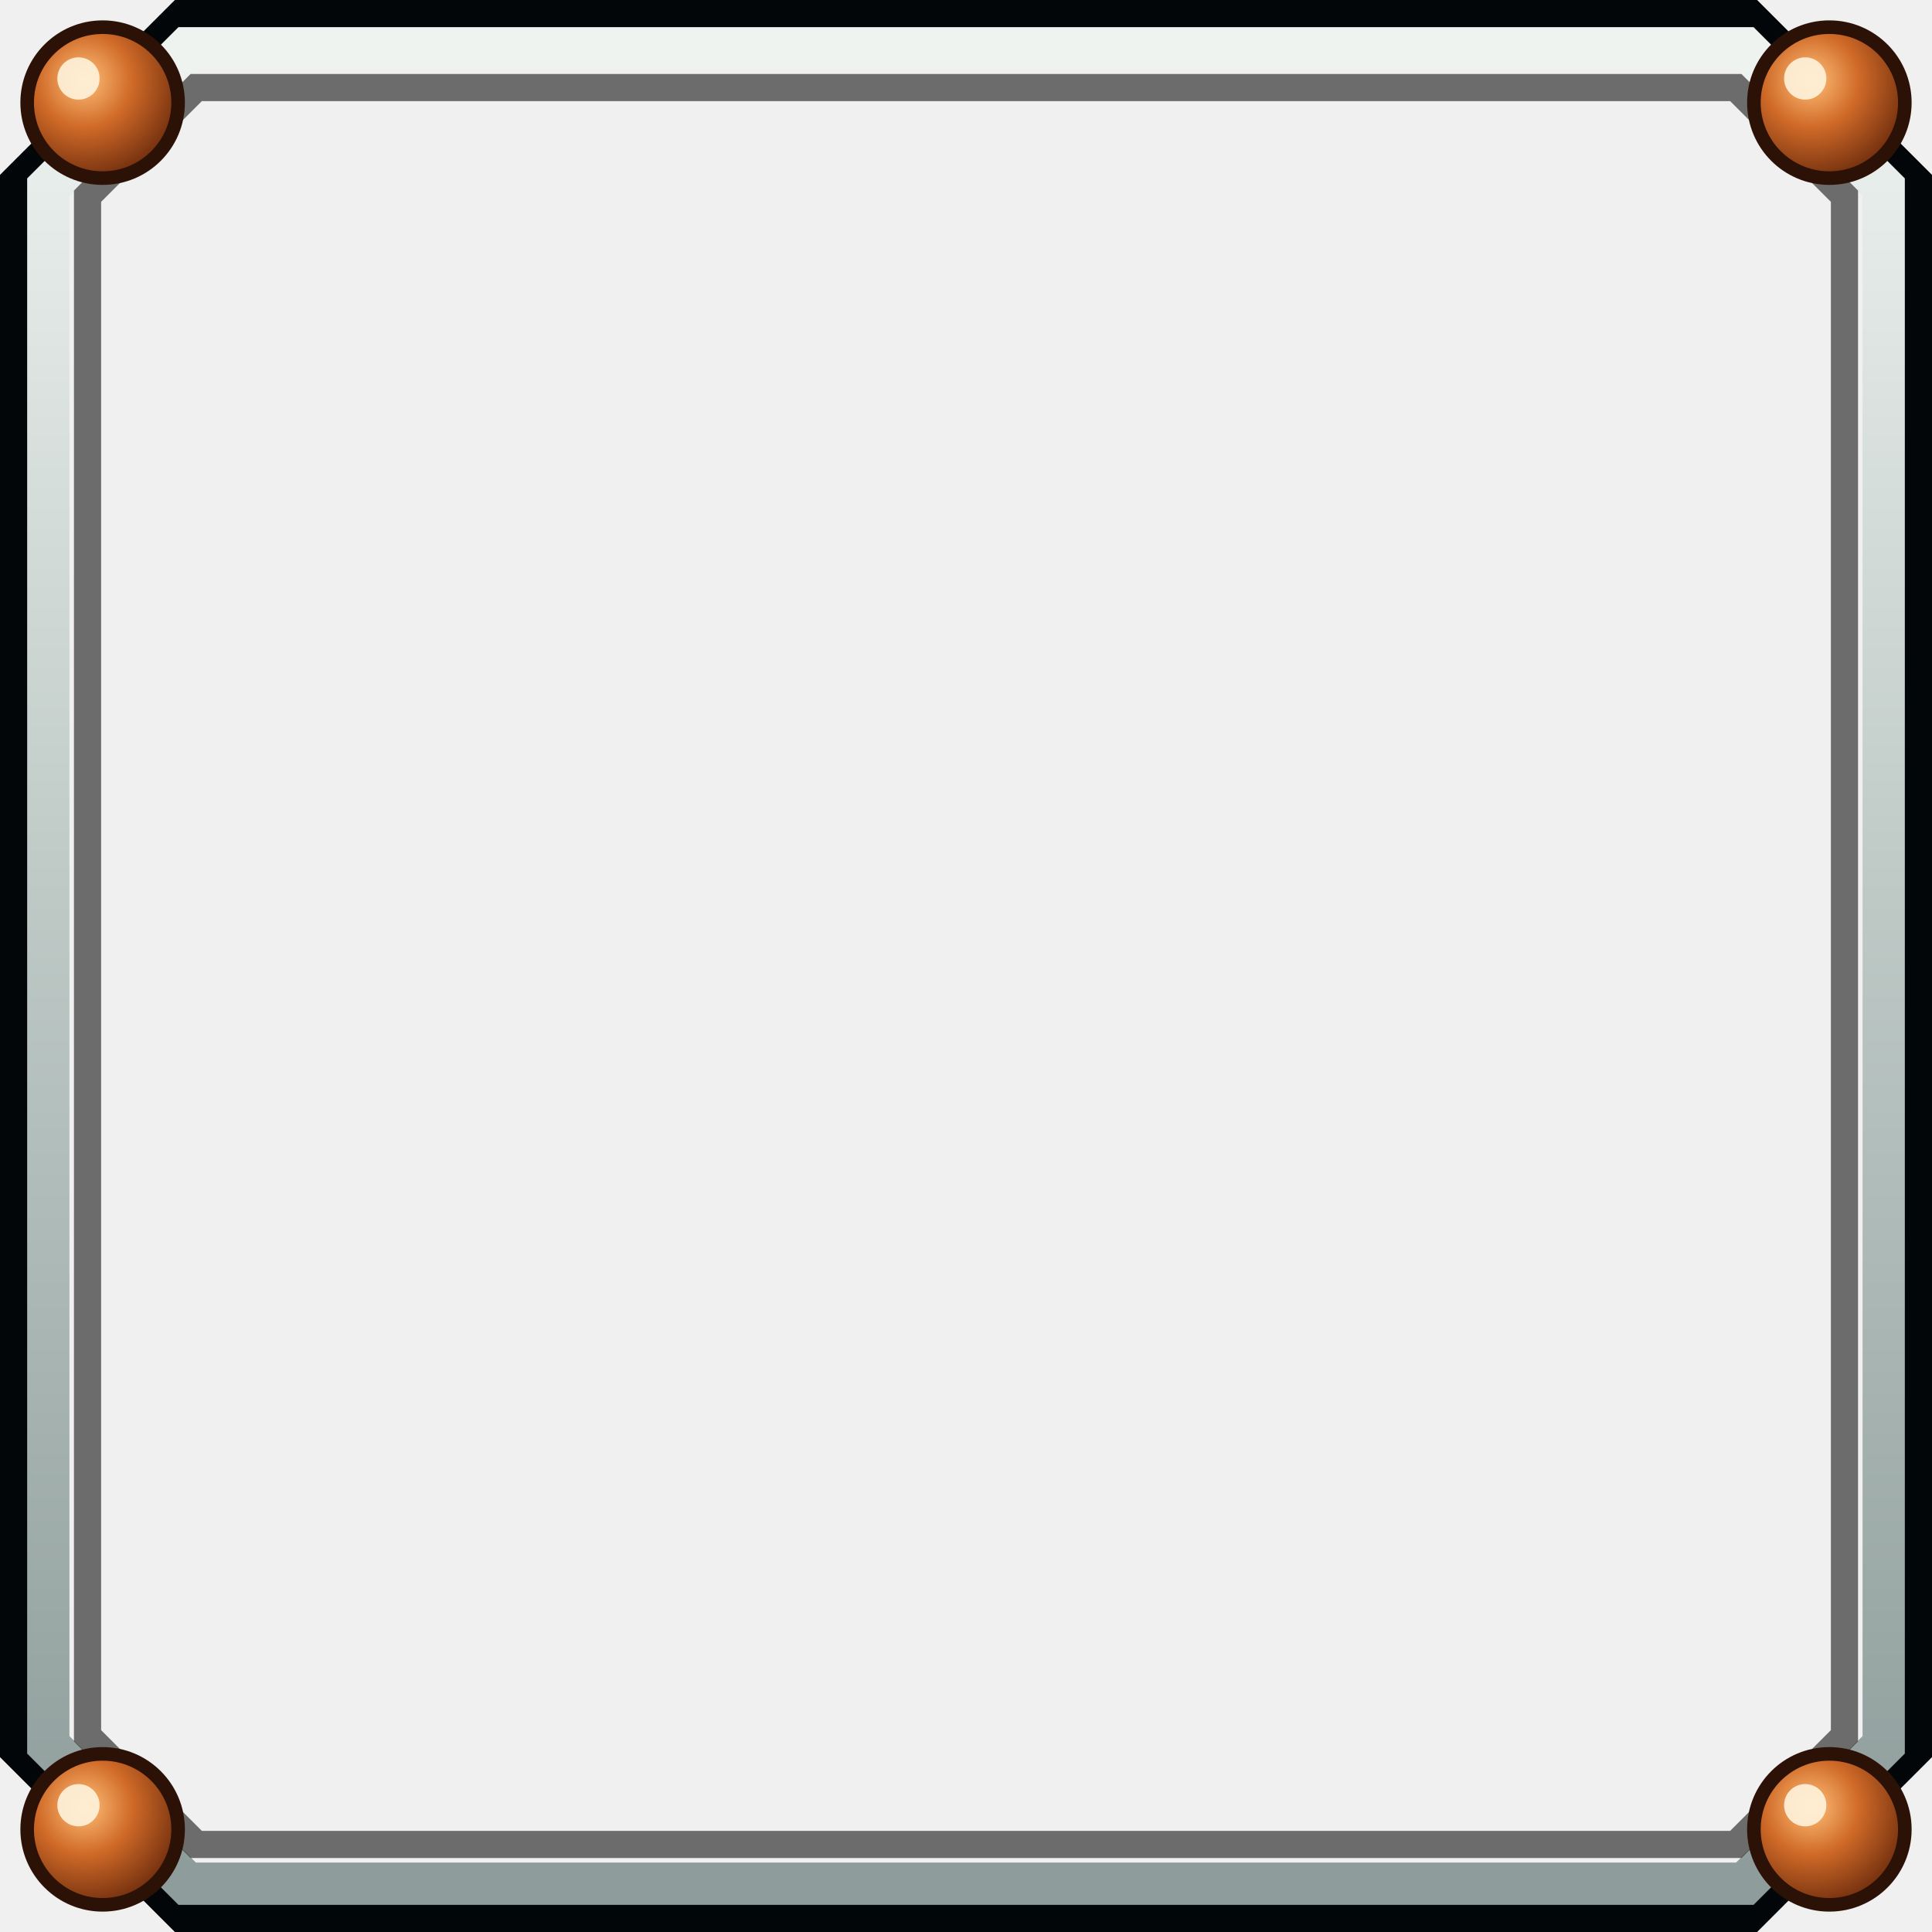
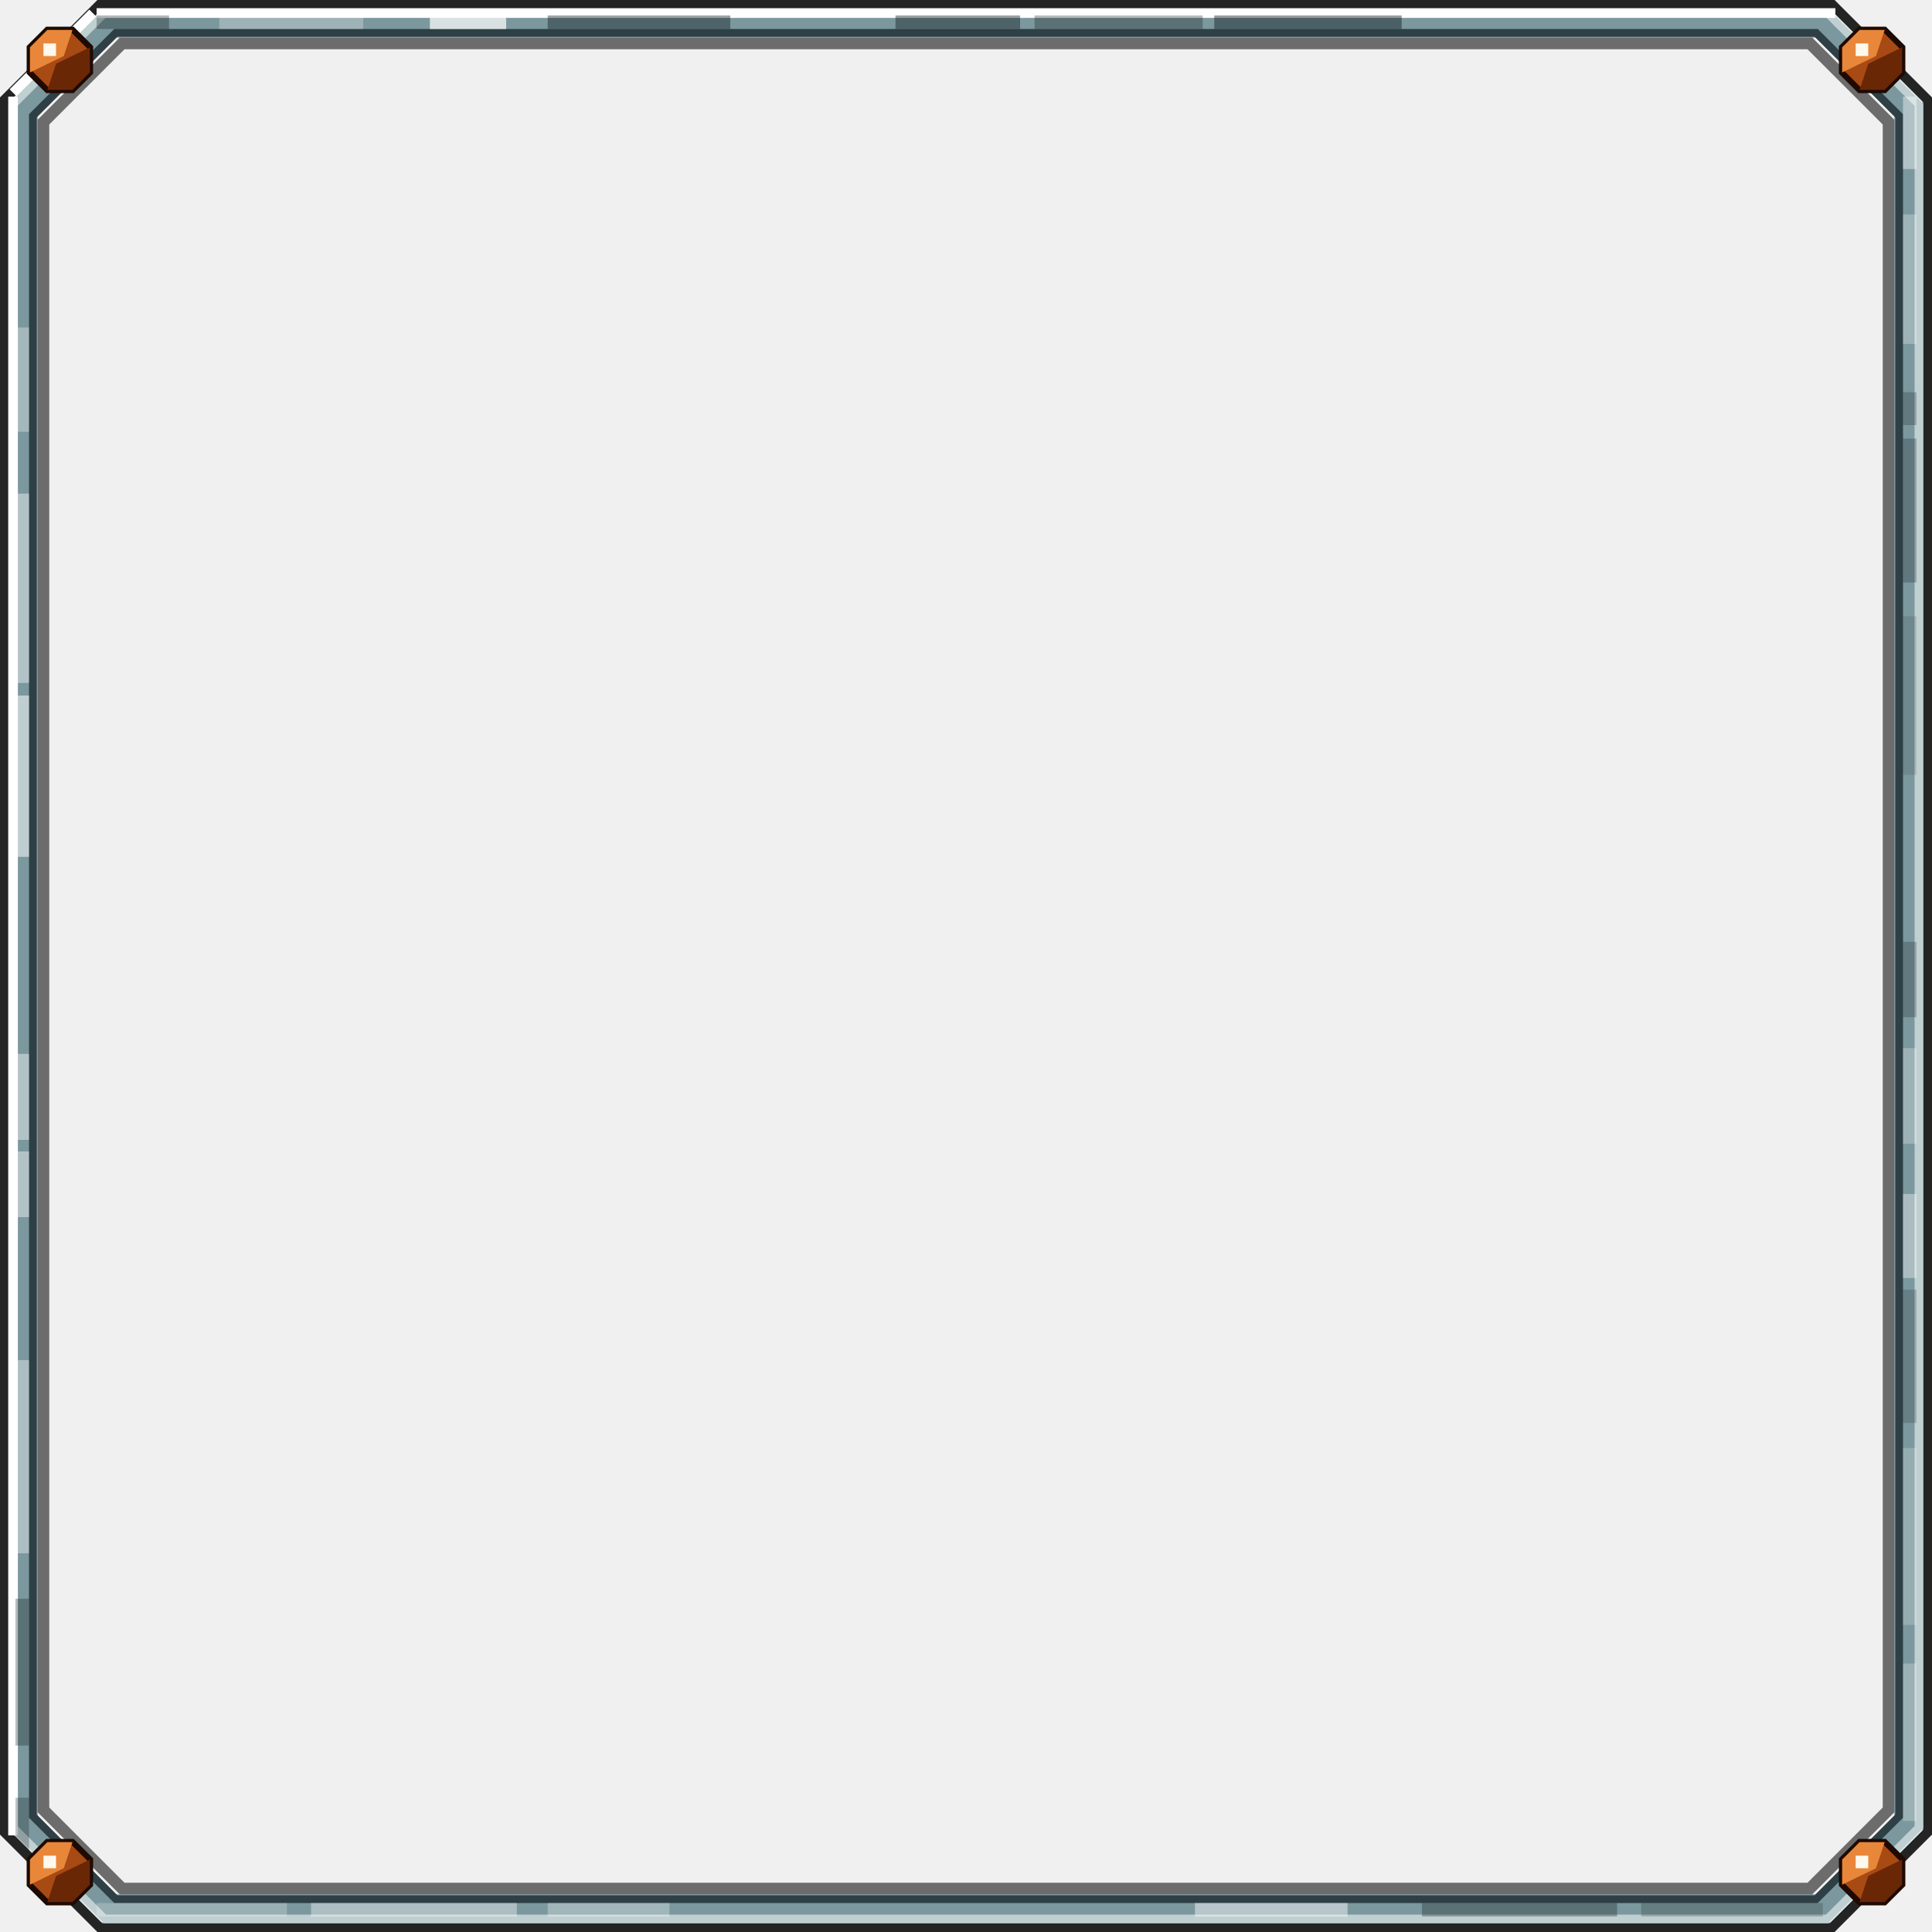
- <svg xmlns="http://www.w3.org/2000/svg" width="64" height="64" viewBox="0 0 64 64">
+ <svg xmlns="http://www.w3.org/2000/svg" width="200" height="200" viewBox="0 0 200 200">
  <defs>
-     <linearGradient id="s" x1="0" y1="0" x2="0" y2="1">
-       <stop stop-color="#eef3f0" />
-       <stop offset=".45" stop-color="#bfcac7" />
-       <stop offset="1" stop-color="#8e9d9b" />
-     </linearGradient>
-     <radialGradient id="r" cx=".38" cy=".35" r=".7">
-       <stop stop-color="#ffc17a" />
-       <stop offset=".45" stop-color="#d06a28" />
-       <stop offset="1" stop-color="#6a2a0c" />
+     <radialGradient id="cu" cx=".35" cy=".3" r=".75">
+       <stop stop-color="#f3a35a" />
+       <stop offset=".5" stop-color="#c25a1a" />
+       <stop offset="1" stop-color="#5e2207" />
    </radialGradient>
+     <clipPath id="bd">
+       <path fill-rule="evenodd" d="M10.53 0.90H189.47L199.10 10.53V189.47L189.47 199.10H10.53L0.90 189.47V10.53ZM12.29 3.90H187.71L196.10 12.29V187.71L187.71 196.10H12.29L3.90 187.71V12.29Z" />
+     </clipPath>
  </defs>
-   <path d="M6.0 0.5H58.0L63.5 6.0V58.0L58.0 63.5H6.0L0.5 58.0V6.0Z" fill="none" stroke="#020609" stroke-width="1" />
-   <path d="M6.2 1.6H57.8L62.4 6.2V57.8L57.8 62.4H6.2L1.6 57.8V6.2Z" fill="none" stroke="url(#s)" stroke-width="1.4" />
-   <path d="M6.5 2.9H57.5L61.1 6.5V57.5L57.5 61.1H6.5L2.9 57.5V6.5Z" fill="none" stroke="#000" stroke-opacity=".55" stroke-width=".9" />
-   <circle cx="3.4" cy="3.4" r="2.5" fill="url(#r)" stroke="#2c1206" stroke-width=".45" />
-   <circle cx="2.6" cy="2.6" r=".7" fill="#fff3dc" fill-opacity=".9" />
-   <circle cx="60.6" cy="3.4" r="2.5" fill="url(#r)" stroke="#2c1206" stroke-width=".45" />
-   <circle cx="59.8" cy="2.6" r=".7" fill="#fff3dc" fill-opacity=".9" />
-   <circle cx="3.4" cy="60.6" r="2.5" fill="url(#r)" stroke="#2c1206" stroke-width=".45" />
-   <circle cx="2.6" cy="59.8" r=".7" fill="#fff3dc" fill-opacity=".9" />
-   <circle cx="60.6" cy="60.6" r="2.5" fill="url(#r)" stroke="#2c1206" stroke-width=".45" />
-   <circle cx="59.8" cy="59.8" r=".7" fill="#fff3dc" fill-opacity=".9" />
+   <path d="M10.29 0.50H189.71L199.50 10.29V189.71L189.71 199.50H10.29L0.50 189.71V10.29Z" fill="none" stroke="#000" stroke-opacity=".85" stroke-width="1" />
+   <path d="M11.41 2.40H188.59L197.60 11.41V188.59L188.59 197.60H11.41L2.40 188.59V11.41Z" fill="none" stroke="#7b989e" stroke-width="3" />
+   <path d="M10.79 1.35H189.21L198.65 10.79V189.21L189.21 198.65H10.79L1.35 189.21V10.79Z" fill="none" stroke="#d6e3e2" stroke-opacity=".75" stroke-width=".9" />
+   <path d="M10.00 1.35H190.00M1.35 10.00V190.00M9.60 1.35L1.35 9.60" fill="none" stroke="#ffffff" stroke-width="1" />
+   <path d="M11.99 3.40H188.01L196.60 11.99V188.01L188.01 196.60H11.99L3.40 188.01V11.99Z" fill="none" stroke="#1c2a30" stroke-opacity=".8" stroke-width=".8" />
+   <g clip-path="url(#bd)">
+     <rect x="10.0" y="1.60" width="7.5" height="1.40" fill="#0b1418" fill-opacity="0.31" />
+     <rect x="22.7" y="1.60" width="14.9" height="1.40" fill="#ffffff" fill-opacity="0.26" />
+     <rect x="44.5" y="1.60" width="7.9" height="1.40" fill="#ffffff" fill-opacity="0.70" />
+     <rect x="56.7" y="1.60" width="18.9" height="1.40" fill="#0b1418" fill-opacity="0.39" />
+     <rect x="92.7" y="1.60" width="12.9" height="1.40" fill="#0b1418" fill-opacity="0.40" />
+     <rect x="107.1" y="1.60" width="17.4" height="1.40" fill="#0b1418" fill-opacity="0.29" />
+     <rect x="125.7" y="1.60" width="19.4" height="1.40" fill="#0b1418" fill-opacity="0.42" />
+     <rect x="10.0" y="197.00" width="19.7" height="1.40" fill="#ffffff" fill-opacity="0.22" />
+     <rect x="32.2" y="197.00" width="21.3" height="1.40" fill="#ffffff" fill-opacity="0.37" />
+     <rect x="56.7" y="197.00" width="12.6" height="1.40" fill="#ffffff" fill-opacity="0.29" />
+     <rect x="123.7" y="197.00" width="15.8" height="1.40" fill="#ffffff" fill-opacity="0.45" />
+     <rect x="147.2" y="197.00" width="20.2" height="1.40" fill="#0b1418" fill-opacity="0.29" />
+     <rect x="169.9" y="197.00" width="18.8" height="1.40" fill="#0b1418" fill-opacity="0.20" />
+     <rect x="1.60" y="33.9" width="1.40" height="10.8" fill="#ffffff" fill-opacity="0.31" />
+     <rect x="1.60" y="51.1" width="1.40" height="19.6" fill="#ffffff" fill-opacity="0.42" />
+     <rect x="1.60" y="72.0" width="1.40" height="16.7" fill="#ffffff" fill-opacity="0.52" />
+     <rect x="1.60" y="109.1" width="1.40" height="8.9" fill="#ffffff" fill-opacity="0.42" />
+     <rect x="1.60" y="119.2" width="1.40" height="6.8" fill="#ffffff" fill-opacity="0.42" />
+     <rect x="1.60" y="140.8" width="1.40" height="20.0" fill="#ffffff" fill-opacity="0.37" />
+     <rect x="1.60" y="165.5" width="1.40" height="15.2" fill="#0b1418" fill-opacity="0.29" />
+     <rect x="1.60" y="186.1" width="1.40" height="20.9" fill="#0b1418" fill-opacity="0.26" />
+     <rect x="197.00" y="10.0" width="1.40" height="7.5" fill="#ffffff" fill-opacity="0.41" />
+     <rect x="197.00" y="22.2" width="1.40" height="13.4" fill="#ffffff" fill-opacity="0.26" />
+     <rect x="197.00" y="40.6" width="1.40" height="3.4" fill="#0b1418" fill-opacity="0.23" />
+     <rect x="197.00" y="45.4" width="1.40" height="14.9" fill="#0b1418" fill-opacity="0.24" />
+     <rect x="197.00" y="63.8" width="1.40" height="16.4" fill="#0b1418" fill-opacity="0.12" />
+     <rect x="197.00" y="97.5" width="1.40" height="7.8" fill="#0b1418" fill-opacity="0.23" />
+     <rect x="197.00" y="108.5" width="1.40" height="9.9" fill="#ffffff" fill-opacity="0.25" />
+     <rect x="197.00" y="123.6" width="1.40" height="8.7" fill="#ffffff" fill-opacity="0.36" />
+     <rect x="197.00" y="133.5" width="1.40" height="13.8" fill="#0b1418" fill-opacity="0.18" />
+     <rect x="197.00" y="149.9" width="1.40" height="18.3" fill="#ffffff" fill-opacity="0.20" />
+     <rect x="197.00" y="172.2" width="1.40" height="16.3" fill="#ffffff" fill-opacity="0.24" />
+   </g>
+   <path d="M12.64 4.50H187.36L195.50 12.64V187.36L187.36 195.50H12.64L4.50 187.36V12.64Z" fill="none" stroke="#000" stroke-opacity=".55" stroke-width="1.2" />
+   <path d="M9.34 7.50L7.50 9.34L4.90 9.34L3.06 7.50L3.06 4.90L4.90 3.06L7.50 3.06L9.34 4.90Z" fill="#a84a14" stroke="#1e0a01" stroke-width=".6" />
+   <path d="M3.10 7.50L3.10 4.90L4.90 3.10L7.50 3.10L6.60 5.80Z" fill="#e8873a" />
+   <path d="M9.30 4.90L9.30 7.50L7.50 9.30L4.90 9.30L5.80 6.60Z" fill="#6a2706" />
+   <rect x="4.50" y="4.50" width="1.3" height="1.3" fill="#fff8ec" />
+   <path d="M196.94 7.50L195.10 9.34L192.50 9.34L190.66 7.50L190.66 4.90L192.50 3.06L195.10 3.06L196.94 4.90Z" fill="#a84a14" stroke="#1e0a01" stroke-width=".6" />
+   <path d="M190.70 7.50L190.70 4.90L192.50 3.10L195.10 3.10L194.20 5.80Z" fill="#e8873a" />
+   <path d="M196.90 4.90L196.90 7.50L195.10 9.30L192.50 9.30L193.40 6.60Z" fill="#6a2706" />
+   <rect x="192.10" y="4.50" width="1.3" height="1.3" fill="#fff8ec" />
+   <path d="M9.34 195.10L7.50 196.94L4.90 196.94L3.06 195.10L3.06 192.50L4.90 190.66L7.50 190.66L9.34 192.50Z" fill="#a84a14" stroke="#1e0a01" stroke-width=".6" />
+   <path d="M3.10 195.10L3.10 192.50L4.90 190.70L7.50 190.70L6.60 193.40Z" fill="#e8873a" />
+   <path d="M9.30 192.50L9.30 195.10L7.50 196.90L4.90 196.90L5.80 194.20Z" fill="#6a2706" />
+   <rect x="4.50" y="192.10" width="1.3" height="1.3" fill="#fff8ec" />
+   <path d="M196.94 195.10L195.10 196.94L192.50 196.94L190.66 195.10L190.66 192.50L192.50 190.66L195.10 190.66L196.94 192.50Z" fill="#a84a14" stroke="#1e0a01" stroke-width=".6" />
+   <path d="M190.70 195.10L190.70 192.50L192.50 190.70L195.10 190.70L194.20 193.40Z" fill="#e8873a" />
+   <path d="M196.90 192.50L196.90 195.10L195.10 196.90L192.50 196.90L193.40 194.20Z" fill="#6a2706" />
+   <rect x="192.10" y="192.10" width="1.3" height="1.3" fill="#fff8ec" />
</svg>
